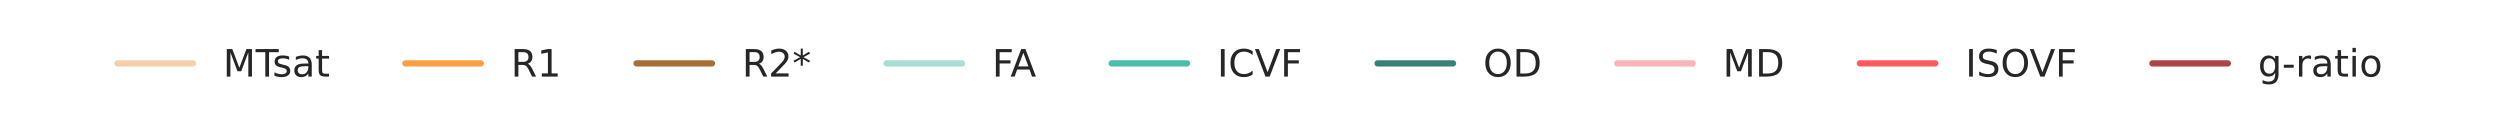
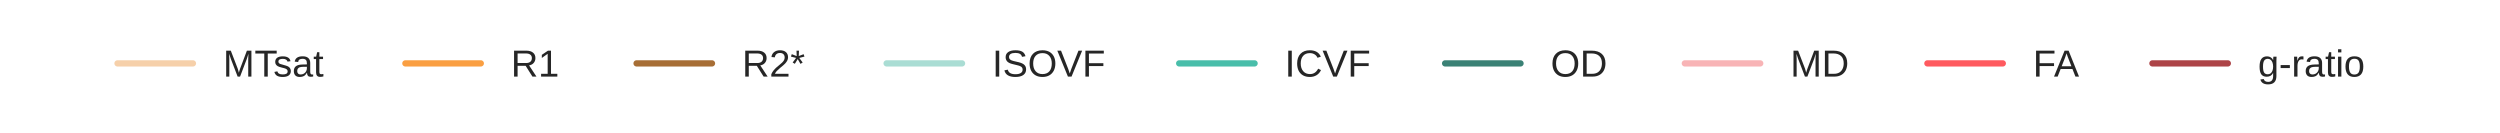
<svg xmlns="http://www.w3.org/2000/svg" width="795.6pt" height="42.12pt" viewBox="0 0 795.6 42.12" version="1.1">
  <defs>
    <style type="text/css">*{stroke-linejoin: round; stroke-linecap: butt}</style>
  </defs>
  <g id="figure_1">
    <g id="patch_1">
      <path d="M 0 42.12  L 795.6 42.12  L 795.6 0  L 0 0  L 0 42.12  z " style="fill: none" />
    </g>
    <g id="axes_1">
      <g id="legend_1">
        <g id="line2d_1">
          <path d="M 37.398 20.171  L 49.398 20.171  L 61.398 20.171  " style="fill: none; stroke: #f6d0aa; stroke-width: 2; stroke-linecap: round" />
        </g>
        <g id="text_1">
-           <text style="fill: #262626; font: 12px 'DejaVu Sans', sans-serif; text-anchor: start" x="70.998" y="24.371" transform="rotate(-0 70.99781 24.37125)">MTsat</text>
+           <text style="fill: #262626; font: 12px 'Arial', 'DejaVu Sans', 'Liberation Sans', 'Bitstream Vera Sans', sans-serif; text-anchor: start" x="70.998" y="24.371" transform="rotate(-0 70.99781 24.37125)">MTsat</text>
        </g>
        <g id="line2d_2">
          <path d="M 129.01 20.171  L 141.01 20.171  L 153.01 20.171  " style="fill: none; stroke: #fa9f42; stroke-width: 2; stroke-linecap: round" />
        </g>
        <g id="text_2">
-           <text style="fill: #262626; font: 12px 'DejaVu Sans', sans-serif; text-anchor: start" x="162.61" y="24.371" transform="rotate(-0 162.6103 24.37125)">R1</text>
+           <text style="fill: #262626; font: 12px 'Arial', 'DejaVu Sans', 'Liberation Sans', 'Bitstream Vera Sans', sans-serif; text-anchor: start" x="162.61" y="24.371" transform="rotate(-0 162.6103 24.37125)">R1</text>
        </g>
        <g id="line2d_3">
          <path d="M 202.583 20.171  L 214.583 20.171  L 226.583 20.171  " style="fill: none; stroke: #a76e35; stroke-width: 2; stroke-linecap: round" />
        </g>
        <g id="text_3">
-           <text style="fill: #262626; font: 12px 'DejaVu Sans', sans-serif; text-anchor: start" x="236.183" y="24.371" transform="rotate(-0 236.1834 24.37125)">R2*</text>
+           <text style="fill: #262626; font: 12px 'Arial', 'DejaVu Sans', 'Liberation Sans', 'Bitstream Vera Sans', sans-serif; text-anchor: start" x="236.183" y="24.371" transform="rotate(-0 236.1834 24.37125)">R2*</text>
        </g>
        <g id="line2d_4">
          <path d="M 282.157 20.171  L 294.157 20.171  L 306.157 20.171  " style="fill: none; stroke: #aaddd4; stroke-width: 2; stroke-linecap: round" />
        </g>
        <g id="text_4">
-           <text style="fill: #262626; font: 12px 'DejaVu Sans', sans-serif; text-anchor: start" x="315.757" y="24.371" transform="rotate(-0 315.7566 24.37125)">FA</text>
+           <text style="fill: #262626; font: 12px 'Arial', 'DejaVu Sans', 'Liberation Sans', 'Bitstream Vera Sans', sans-serif; text-anchor: start" x="315.757" y="24.371" transform="rotate(-0 315.7566 24.37125)">ISOVF</text>
        </g>
        <g id="line2d_5">
-           <path d="M 353.772 20.171  L 365.772 20.171  L 377.772 20.171  " style="fill: none; stroke: #49beaa; stroke-width: 2; stroke-linecap: round" />
+           <path d="M 375.262 20.171  L 387.262 20.171  L 399.262 20.171  " style="fill: none; stroke: #49beaa; stroke-width: 2; stroke-linecap: round" />
        </g>
        <g id="text_5">
-           <text style="fill: #262626; font: 12px 'DejaVu Sans', sans-serif; text-anchor: start" x="387.372" y="24.371" transform="rotate(-0 387.3722 24.37125)">ICVF</text>
+           <text style="fill: #262626; font: 12px 'Arial', 'DejaVu Sans', 'Liberation Sans', 'Bitstream Vera Sans', sans-serif; text-anchor: start" x="408.862" y="24.371" transform="rotate(-0 408.8616 24.37125)">ICVF</text>
        </g>
        <g id="line2d_6">
-           <path d="M 438.402 20.171  L 450.402 20.171  L 462.402 20.171  " style="fill: none; stroke: #3a8175; stroke-width: 2; stroke-linecap: round" />
+           <path d="M 459.892 20.171  L 471.892 20.171  L 483.892 20.171  " style="fill: none; stroke: #3a8175; stroke-width: 2; stroke-linecap: round" />
        </g>
        <g id="text_6">
-           <text style="fill: #262626; font: 12px 'DejaVu Sans', sans-serif; text-anchor: start" x="472.002" y="24.371" transform="rotate(-0 472.0022 24.37125)">OD</text>
+           <text style="fill: #262626; font: 12px 'Arial', 'DejaVu Sans', 'Liberation Sans', 'Bitstream Vera Sans', sans-serif; text-anchor: start" x="493.492" y="24.371" transform="rotate(-0 493.4916 24.37125)">OD</text>
        </g>
        <g id="line2d_7">
-           <path d="M 514.688 20.171  L 526.688 20.171  L 538.688 20.171  " style="fill: none; stroke: #f8b4b6; stroke-width: 2; stroke-linecap: round" />
+           <path d="M 536.178 20.171  L 548.178 20.171  L 560.178 20.171  " style="fill: none; stroke: #f8b4b6; stroke-width: 2; stroke-linecap: round" />
        </g>
        <g id="text_7">
-           <text style="fill: #262626; font: 12px 'DejaVu Sans', sans-serif; text-anchor: start" x="548.288" y="24.371" transform="rotate(-0 548.2884 24.37125)">MD</text>
+           <text style="fill: #262626; font: 12px 'Arial', 'DejaVu Sans', 'Liberation Sans', 'Bitstream Vera Sans', sans-serif; text-anchor: start" x="569.778" y="24.371" transform="rotate(-0 569.7778 24.37125)">MD</text>
        </g>
        <g id="line2d_8">
-           <path d="M 591.882 20.171  L 603.882 20.171  L 615.882 20.171  " style="fill: none; stroke: #ff5a5f; stroke-width: 2; stroke-linecap: round" />
+           <path d="M 613.372 20.171  L 625.372 20.171  L 637.372 20.171  " style="fill: none; stroke: #ff5a5f; stroke-width: 2; stroke-linecap: round" />
        </g>
        <g id="text_8">
-           <text style="fill: #262626; font: 12px 'DejaVu Sans', sans-serif; text-anchor: start" x="625.482" y="24.371" transform="rotate(-0 625.4822 24.37125)">ISOVF</text>
+           <text style="fill: #262626; font: 12px 'Arial', 'DejaVu Sans', 'Liberation Sans', 'Bitstream Vera Sans', sans-serif; text-anchor: start" x="646.972" y="24.371" transform="rotate(-0 646.9716 24.37125)">FA</text>
        </g>
        <g id="line2d_9">
          <path d="M 684.987 20.171  L 696.987 20.171  L 708.987 20.171  " style="fill: none; stroke: #ad4447; stroke-width: 2; stroke-linecap: round" />
        </g>
        <g id="text_9">
-           <text style="fill: #262626; font: 12px 'DejaVu Sans', sans-serif; text-anchor: start" x="718.587" y="24.371" transform="rotate(-0 718.5872 24.37125)">g-ratio</text>
+           <text style="fill: #262626; font: 12px 'Arial', 'DejaVu Sans', 'Liberation Sans', 'Bitstream Vera Sans', sans-serif; text-anchor: start" x="718.587" y="24.371" transform="rotate(-0 718.5872 24.37125)">g-ratio</text>
        </g>
      </g>
    </g>
  </g>
</svg>
